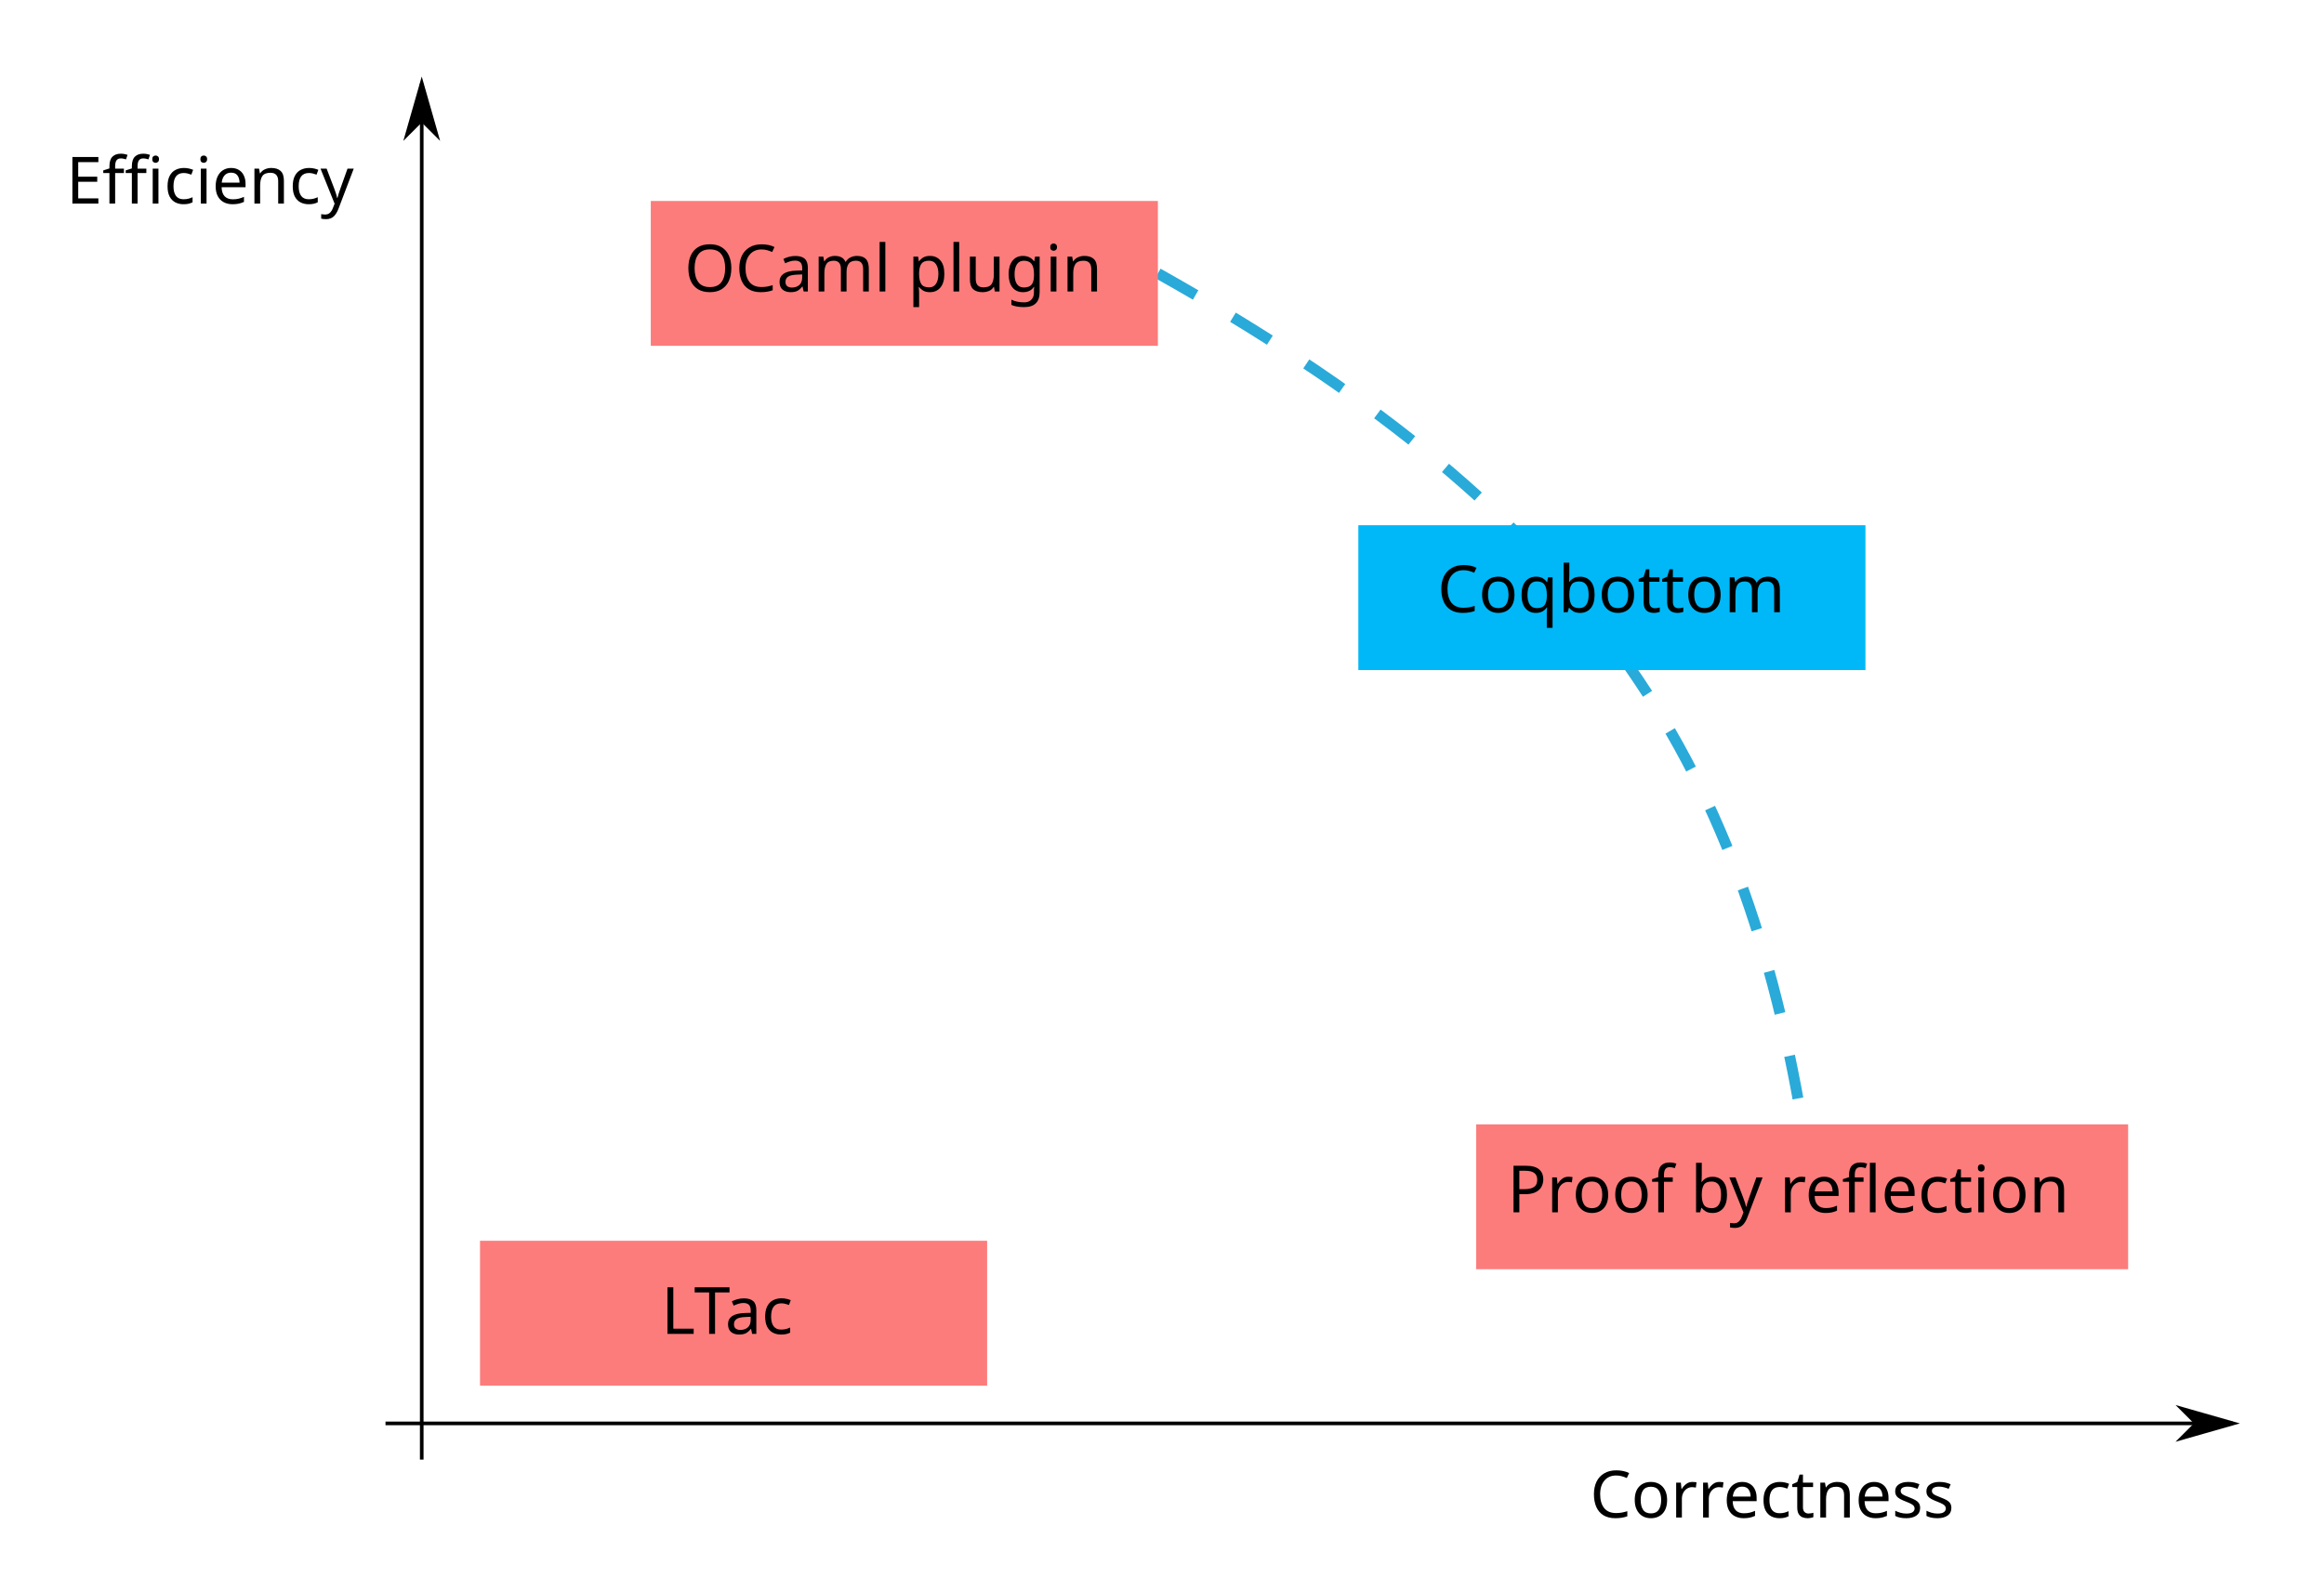
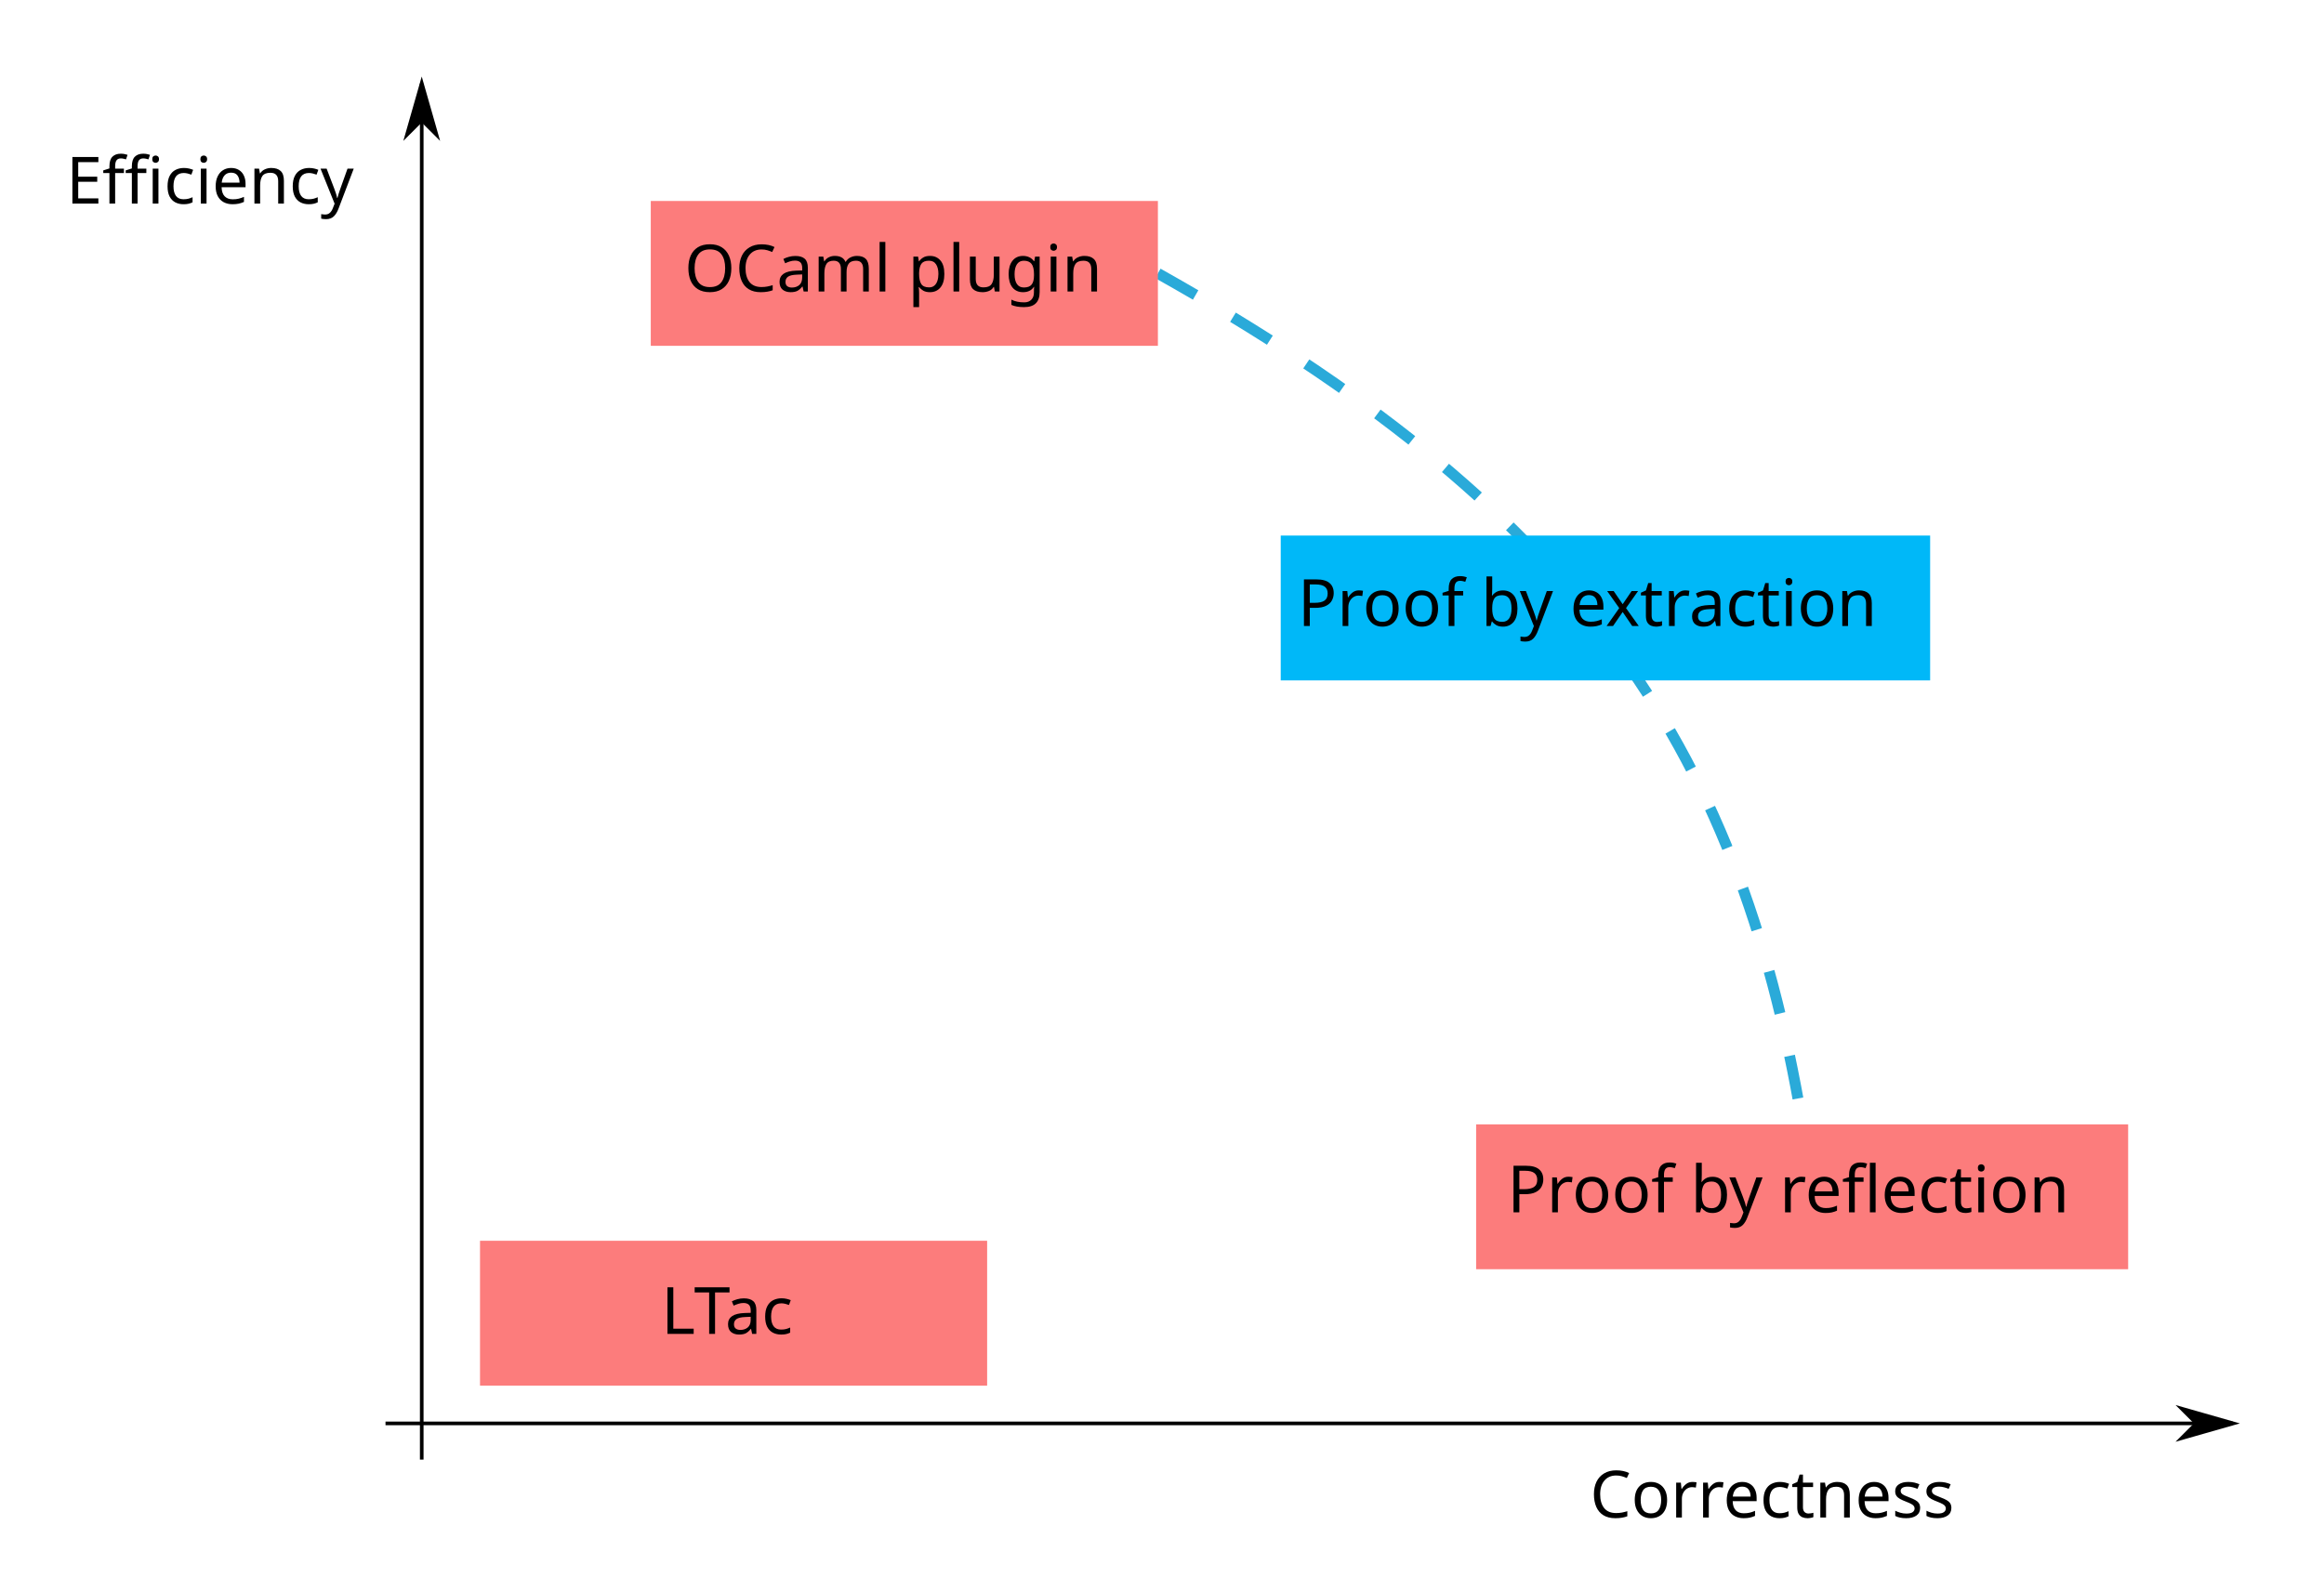
- <svg xmlns="http://www.w3.org/2000/svg" viewBox="0 0 641.591 439.326" id="svg2" version="1.1">
+ <svg xmlns="http://www.w3.org/2000/svg" viewBox="0 0 641.591 439.326" id="svg2" version="1.1" width="100%" height="100%">
  <defs id="defs4">
    <marker orient="auto" refY="0" refX="0" id="Arrow1Lend" style="overflow:visible">
      <path id="path3801" d="M 0,0 5,-5 -12.5,0 5,5 0,0 z" style="fill-rule:evenodd;stroke:#000000;stroke-width:1pt" transform="matrix(-0.8,0,0,-0.8,-10,0)" />
    </marker>
    <marker orient="auto" refY="0" refX="0" id="Arrow1Mend" style="overflow:visible">
      <path id="path3807" d="M 0,0 5,-5 -12.5,0 5,5 0,0 z" style="fill-rule:evenodd;stroke:#000000;stroke-width:1pt" transform="matrix(-0.4,0,0,-0.4,-4,0)" />
    </marker>
  </defs>
  <g id="layer1" transform="translate(1.090542,-421.8622)">
    <path style="fill:none;stroke:#2aaad9;stroke-width:3;stroke-linecap:butt;stroke-linejoin:miter;stroke-miterlimit:4;stroke-opacity:1;stroke-dasharray:12, 12;stroke-dashoffset:0;display:inline" d="M 319.662,75.5 C 433.618,139.484 479.711,203.933 497.519,309.933" id="path4722" transform="translate(-1.090542,421.8622)" />
    <g id="g4724" transform="translate(-10,-1255)">
      <path id="path3006" d="m 125.338,2079.939 0,-380" style="fill:none;stroke:#000000;stroke-width:1;stroke-linecap:butt;stroke-linejoin:miter;stroke-miterlimit:4;stroke-opacity:1;stroke-dasharray:none;marker-end:url(#Arrow1Lend)" />
      <path id="path3006-9" d="m 115.338,2069.939 510,0" style="fill:none;stroke:#000000;stroke-width:1px;stroke-linecap:butt;stroke-linejoin:miter;stroke-opacity:1;marker-end:url(#Arrow1Lend);display:inline" />
    </g>
    <flowRoot xml:space="preserve" id="flowRoot4608" style="font-size:18px;font-style:normal;font-weight:normal;line-height:125%;letter-spacing:0px;word-spacing:0px;fill:#000000;fill-opacity:1;stroke:none;font-family:Sans">
      <flowRegion id="flowRegion4610">
        <rect id="rect4612" width="155" height="47.143" x="390.714" y="849.505" />
      </flowRegion>
      <flowPara id="flowPara4614" />
    </flowRoot>
    <text xml:space="preserve" style="font-size:18px;font-style:normal;font-weight:normal;line-height:125%;letter-spacing:0px;word-spacing:0px;fill:#000000;fill-opacity:1;stroke:none;font-family:Sans" x="17.143" y="478.076" id="text4616">
      <tspan id="tspan4618" x="17.143" y="478.076">Efficiency</tspan>
    </text>
    <text xml:space="preserve" style="font-size:18px;font-style:normal;font-weight:normal;line-height:125%;letter-spacing:0px;word-spacing:0px;fill:#000000;fill-opacity:1;stroke:none;font-family:Sans" x="437.857" y="840.934" id="text4620">
      <tspan id="tspan4622" x="437.857" y="840.934">Correctness</tspan>
    </text>
    <rect style="color:#000000;fill:#fc7c7c;fill-opacity:1;stroke:#000000;stroke-width:0;stroke-linecap:butt;stroke-linejoin:miter;stroke-miterlimit:4;stroke-opacity:1;stroke-dasharray:none;stroke-dashoffset:0;marker:none;visibility:visible;display:inline;overflow:visible;enable-background:accumulate" id="rect4640-4" width="140" height="40" x="131.429" y="764.505" />
    <text xml:space="preserve" style="font-size:18px;font-style:normal;font-weight:normal;line-height:125%;letter-spacing:0px;word-spacing:0px;fill:#000000;fill-opacity:1;stroke:none;font-family:Sans" x="181.429" y="790.219" id="text4624">
      <tspan id="tspan4626" x="181.429" y="790.219">LTac</tspan>
    </text>
    <rect style="color:#000000;fill:#fc7c7c;fill-opacity:1;stroke:#000000;stroke-width:0;stroke-linecap:butt;stroke-linejoin:miter;stroke-miterlimit:4;stroke-opacity:1;stroke-dasharray:none;stroke-dashoffset:0;marker:none;visibility:visible;display:inline;overflow:visible;enable-background:accumulate" id="rect4640-1" width="180" height="40" x="406.429" y="732.362" />
    <text xml:space="preserve" style="font-size:18px;font-style:normal;font-weight:normal;line-height:125%;letter-spacing:0px;word-spacing:0px;fill:#000000;fill-opacity:1;stroke:none;font-family:Sans" x="415" y="756.648" id="text4628">
      <tspan id="tspan4630" x="415" y="756.648">Proof by reflection</tspan>
    </text>
    <g id="g4753" transform="translate(34.28571,-17.85714)">
      <rect y="495.219" x="144.286" height="40" width="140" id="rect4640" style="color:#000000;fill:#fc7c7c;fill-opacity:1;stroke:#000000;stroke-width:0;stroke-linecap:butt;stroke-linejoin:miter;stroke-miterlimit:4;stroke-opacity:1;stroke-dasharray:none;stroke-dashoffset:0;marker:none;visibility:visible;display:inline;overflow:visible;enable-background:accumulate" />
      <text id="text4632" y="520.219" x="153.571" style="font-size:18px;font-style:normal;font-weight:normal;line-height:125%;letter-spacing:0px;word-spacing:0px;fill:#000000;fill-opacity:1;stroke:none;font-family:Sans" xml:space="preserve">
        <tspan y="520.219" x="153.571" id="tspan4634">OCaml plugin</tspan>
      </text>
    </g>
-     <rect style="color:#000000;fill:#00b8f8;fill-opacity:1;stroke:#000000;stroke-width:0;stroke-linecap:butt;stroke-linejoin:miter;stroke-miterlimit:4;stroke-opacity:1;stroke-dasharray:none;stroke-dashoffset:0;marker:none;visibility:visible;display:inline;overflow:visible;enable-background:accumulate" id="rect4640-6" width="140" height="40" x="373.909" y="566.903" />
-     <text xml:space="preserve" style="font-size:18px;font-style:normal;font-weight:normal;line-height:125%;letter-spacing:0px;word-spacing:0px;fill:#000000;fill-opacity:1;stroke:none;font-family:Sans" x="395.714" y="590.934" id="text4636">
-       <tspan id="tspan4638" x="395.714" y="590.934">Coqbottom</tspan>
+     <rect style="color:#000000;fill:#00b8f8;fill-opacity:1;stroke:#000000;stroke-width:0;stroke-linecap:butt;stroke-linejoin:miter;stroke-miterlimit:4;stroke-opacity:1;stroke-dasharray:none;stroke-dashoffset:0;marker:none;visibility:visible;display:inline;overflow:visible;enable-background:accumulate" id="rect4640-6" width="179.286" height="40" x="352.481" y="569.76" />
+     <text xml:space="preserve" style="font-size:18px;font-style:normal;font-weight:normal;line-height:125%;letter-spacing:0px;word-spacing:0px;fill:#000000;fill-opacity:1;stroke:none;font-family:Sans" x="357.143" y="594.726" id="text4636">
+       <tspan id="tspan4638" x="357.143" y="594.726">Proof by extraction</tspan>
    </text>
  </g>
</svg>
